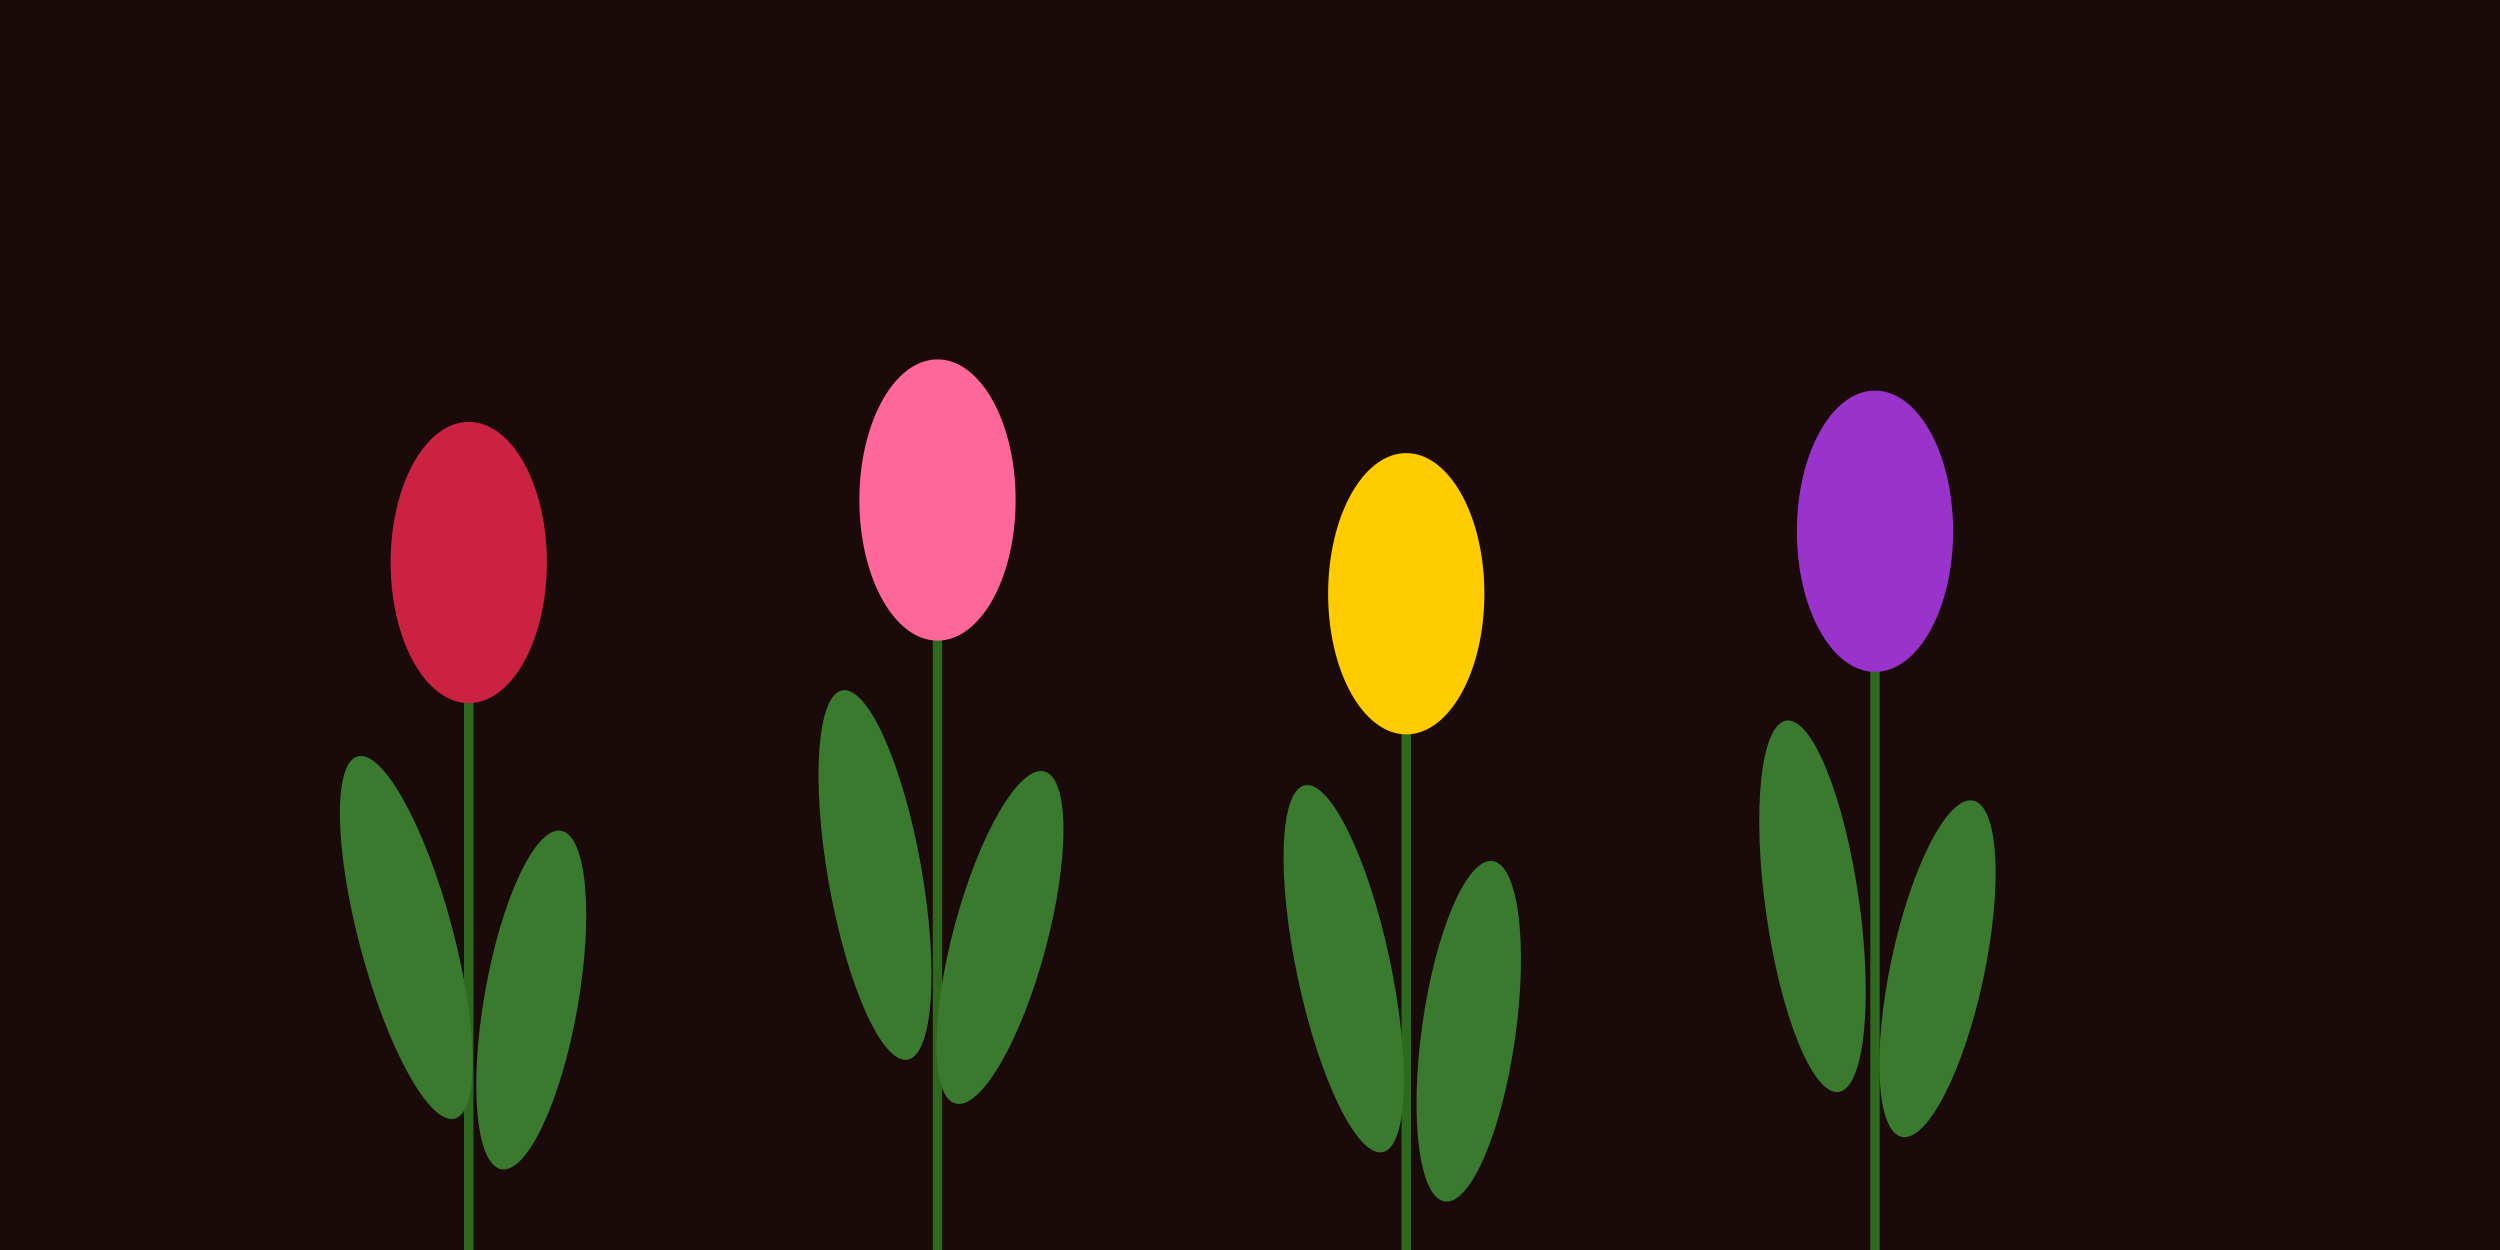
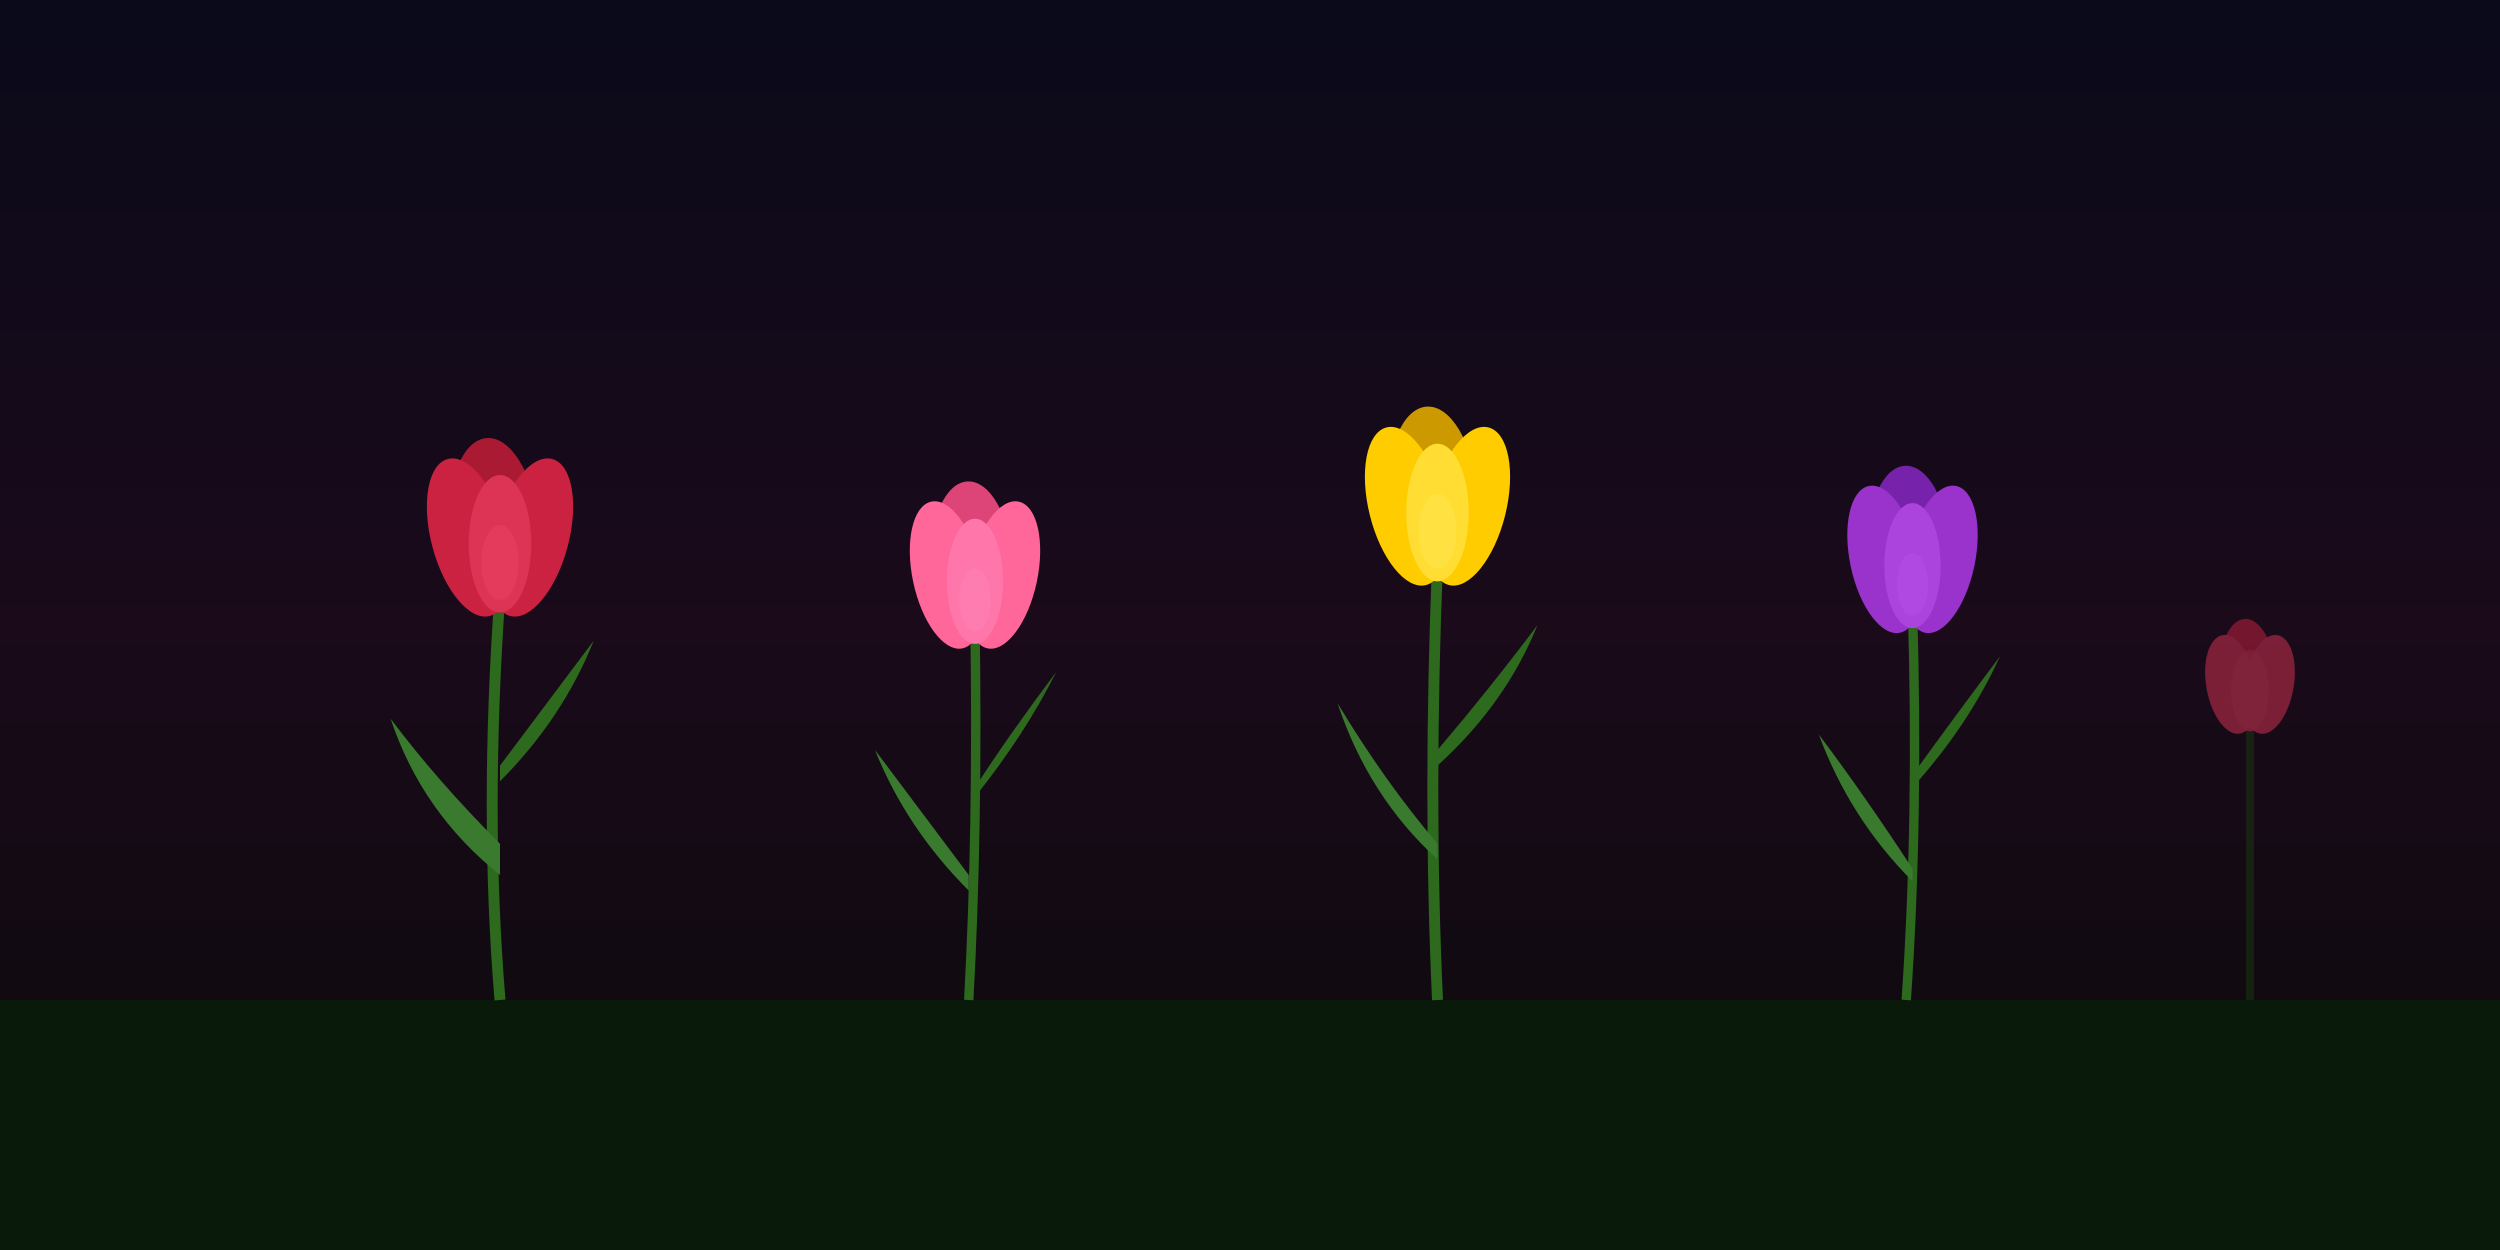
- <svg xmlns="http://www.w3.org/2000/svg" viewBox="0 0 800 400">
-   <rect width="800" height="400" fill="#1a0a0a" />
-   <g transform="translate(0,100)">
-     <line x1="150" y1="100" x2="150" y2="300" stroke="#2d6a1e" stroke-width="3" />
-     <line x1="300" y1="80" x2="300" y2="300" stroke="#2d6a1e" stroke-width="3" />
-     <line x1="450" y1="110" x2="450" y2="300" stroke="#2d6a1e" stroke-width="3" />
-     <line x1="600" y1="90" x2="600" y2="300" stroke="#2d6a1e" stroke-width="3" />
-     <ellipse cx="150" cy="80" rx="25" ry="45" fill="#cc2242" />
-     <ellipse cx="300" cy="60" rx="25" ry="45" fill="#ff6699" />
-     <ellipse cx="450" cy="90" rx="25" ry="45" fill="#ffcc00" />
-     <ellipse cx="600" cy="70" rx="25" ry="45" fill="#9933cc" />
-     <ellipse cx="130" cy="200" rx="15" ry="60" fill="#3a7a2e" transform="rotate(-15,130,200)" />
-     <ellipse cx="170" cy="220" rx="15" ry="55" fill="#3a7a2e" transform="rotate(10,170,220)" />
-     <ellipse cx="280" cy="180" rx="15" ry="60" fill="#3a7a2e" transform="rotate(-10,280,180)" />
-     <ellipse cx="320" cy="200" rx="15" ry="55" fill="#3a7a2e" transform="rotate(15,320,200)" />
-     <ellipse cx="430" cy="210" rx="15" ry="60" fill="#3a7a2e" transform="rotate(-12,430,210)" />
-     <ellipse cx="470" cy="230" rx="15" ry="55" fill="#3a7a2e" transform="rotate(8,470,230)" />
-     <ellipse cx="580" cy="190" rx="15" ry="60" fill="#3a7a2e" transform="rotate(-8,580,190)" />
-     <ellipse cx="620" cy="210" rx="15" ry="55" fill="#3a7a2e" transform="rotate(12,620,210)" />
+ <svg xmlns="http://www.w3.org/2000/svg" viewBox="0 0 800 400" preserveAspectRatio="xMidYMid slice">
+   <defs>
+     <linearGradient id="tulipBg" x1="0" y1="0" x2="0" y2="1">
+       <stop offset="0%" stop-color="#0a0a1a" />
+       <stop offset="50%" stop-color="#1a0a1a" />
+       <stop offset="100%" stop-color="#0a0a0a" />
+     </linearGradient>
+   </defs>
+   <rect width="800" height="400" fill="url(#tulipBg)" />
+   <rect x="0" y="320" width="800" height="80" fill="#0a1a0a" />
+   <g transform="translate(160,320)">
+     <path d="M0,0 Q-5,-60 0,-130" stroke="#2d6a1e" stroke-width="3.5" fill="none" />
+     <path d="M0,-40 Q-25,-60 -35,-90 Q-20,-70 0,-50" fill="#3a7a2e" />
+     <path d="M0,-70 Q20,-90 30,-115 Q15,-95 0,-75" fill="#2d6a1e" />
+     <g transform="translate(0,-130)">
+       <ellipse cx="0" cy="-22" rx="14" ry="28" fill="#aa1a33" transform="rotate(-5)" />
+       <ellipse cx="-10" cy="-18" rx="12" ry="26" fill="#cc2242" transform="rotate(-15,-10,-18)" />
+       <ellipse cx="10" cy="-18" rx="12" ry="26" fill="#cc2242" transform="rotate(15,10,-18)" />
+       <ellipse cx="0" cy="-16" rx="10" ry="22" fill="#dd3355" transform="rotate(0)" />
+       <ellipse cx="0" cy="-10" rx="6" ry="12" fill="#ee4466" opacity="0.4" />
+     </g>
+   </g>
+   <g transform="translate(310,320)">
+     <path d="M0,0 Q3,-55 2,-120" stroke="#2d6a1e" stroke-width="3" fill="none" />
+     <path d="M0,-35 Q-20,-55 -30,-80 Q-15,-60 0,-40" fill="#3a7a2e" />
+     <path d="M2,-65 Q18,-85 28,-105 Q13,-85 2,-68" fill="#2d6a1e" />
+     <g transform="translate(2,-120)">
+       <ellipse cx="0" cy="-20" rx="13" ry="26" fill="#dd4477" transform="rotate(-3)" />
+       <ellipse cx="-9" cy="-16" rx="11" ry="24" fill="#ff6699" transform="rotate(-12,-9,-16)" />
+       <ellipse cx="9" cy="-16" rx="11" ry="24" fill="#ff6699" transform="rotate(12,9,-16)" />
+       <ellipse cx="0" cy="-14" rx="9" ry="20" fill="#ff77aa" transform="rotate(0)" />
+       <ellipse cx="0" cy="-8" rx="5" ry="10" fill="#ff88bb" opacity="0.35" />
+     </g>
+   </g>
+   <g transform="translate(460,320)">
+     <path d="M0,0 Q-3,-65 0,-140" stroke="#2d6a1e" stroke-width="3.5" fill="none" />
+     <path d="M0,-45 Q-22,-65 -32,-95 Q-17,-70 0,-50" fill="#3a7a2e" />
+     <path d="M0,-75 Q22,-95 32,-120 Q17,-100 0,-80" fill="#2d6a1e" />
+     <g transform="translate(0,-140)">
+       <ellipse cx="0" cy="-22" rx="14" ry="28" fill="#cc9900" transform="rotate(-4)" />
+       <ellipse cx="-10" cy="-18" rx="12" ry="26" fill="#ffcc00" transform="rotate(-14,-10,-18)" />
+       <ellipse cx="10" cy="-18" rx="12" ry="26" fill="#ffcc00" transform="rotate(14,10,-18)" />
+       <ellipse cx="0" cy="-16" rx="10" ry="22" fill="#ffdd33" transform="rotate(0)" />
+       <ellipse cx="0" cy="-10" rx="6" ry="12" fill="#ffee66" opacity="0.3" />
+     </g>
+   </g>
+   <g transform="translate(610,320)">
+     <path d="M0,0 Q4,-58 2,-125" stroke="#2d6a1e" stroke-width="3" fill="none" />
+     <path d="M2,-38 Q-18,-58 -28,-85 Q-13,-65 2,-42" fill="#3a7a2e" />
+     <path d="M2,-68 Q20,-88 30,-110 Q15,-90 2,-72" fill="#2d6a1e" />
+     <g transform="translate(2,-125)">
+       <ellipse cx="0" cy="-20" rx="13" ry="26" fill="#7722aa" transform="rotate(-3)" />
+       <ellipse cx="-9" cy="-16" rx="11" ry="24" fill="#9933cc" transform="rotate(-12,-9,-16)" />
+       <ellipse cx="9" cy="-16" rx="11" ry="24" fill="#9933cc" transform="rotate(12,9,-16)" />
+       <ellipse cx="0" cy="-14" rx="9" ry="20" fill="#aa44dd" transform="rotate(0)" />
+       <ellipse cx="0" cy="-8" rx="5" ry="10" fill="#bb55ee" opacity="0.3" />
+     </g>
+   </g>
+   <g transform="translate(720,320)" opacity="0.5">
+     <path d="M0,0 Q0,-45 0,-90" stroke="#1a3a10" stroke-width="2.5" fill="none" />
+     <g transform="translate(0,-90)">
+       <ellipse cx="0" cy="-14" rx="9" ry="18" fill="#cc2242" transform="rotate(-3)" />
+       <ellipse cx="-6" cy="-11" rx="8" ry="16" fill="#dd3355" transform="rotate(-10,-6,-11)" />
+       <ellipse cx="6" cy="-11" rx="8" ry="16" fill="#dd3355" transform="rotate(10,6,-11)" />
+       <ellipse cx="0" cy="-9" rx="6" ry="13" fill="#ee4466" opacity="0.5" />
+     </g>
  </g>
</svg>
